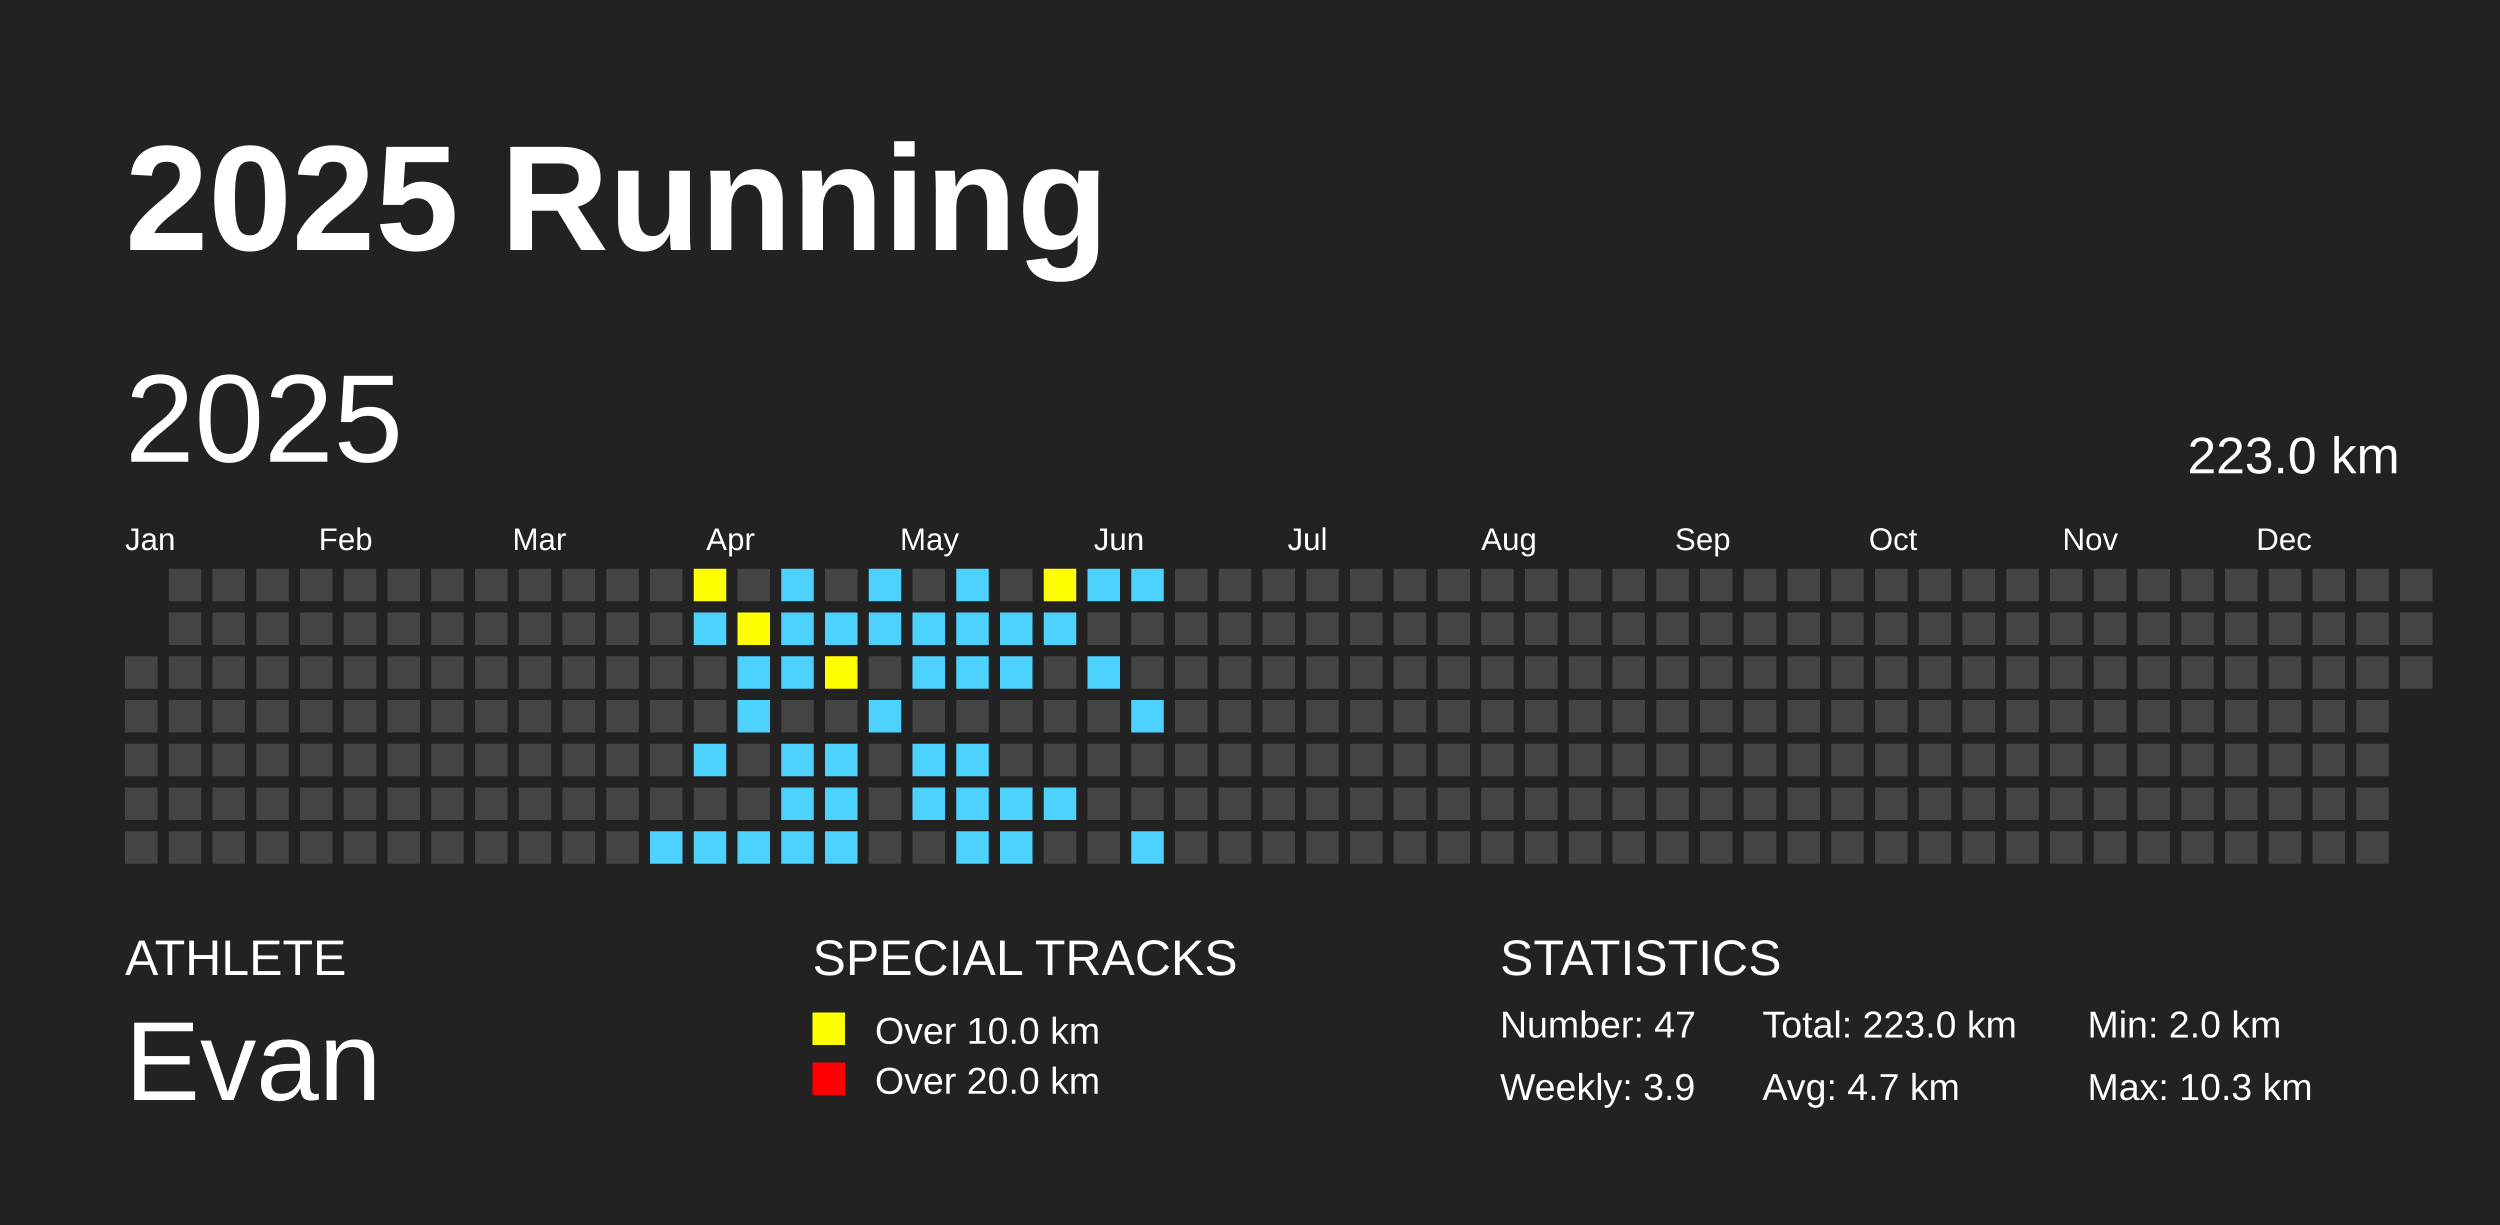
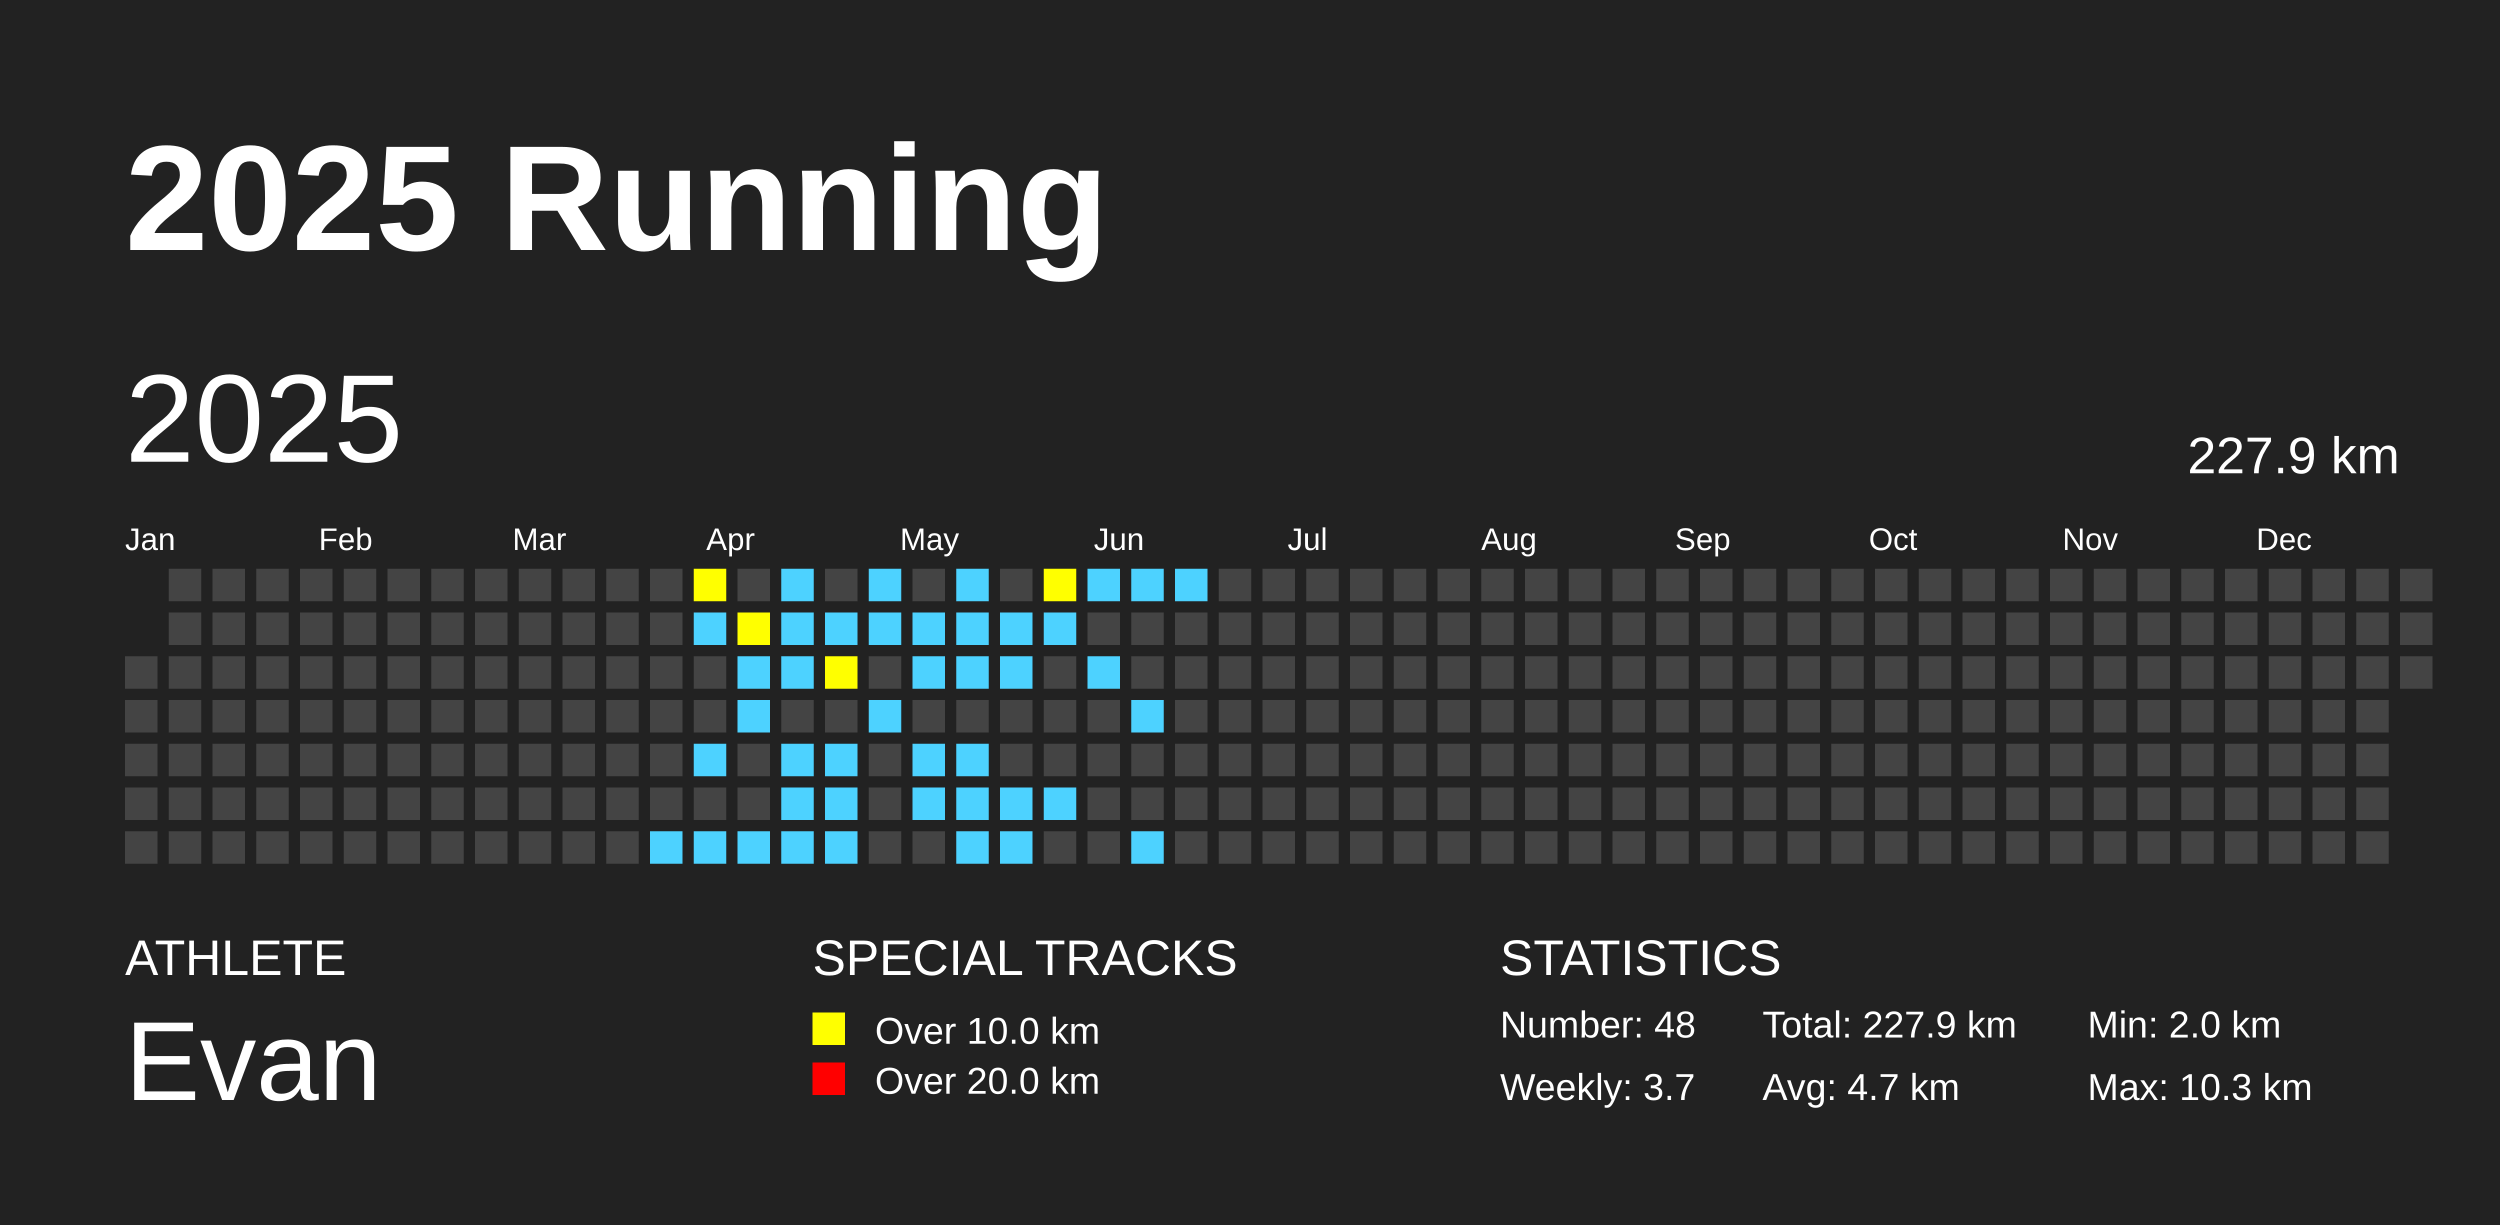
<svg xmlns="http://www.w3.org/2000/svg" baseProfile="full" height="98mm" version="1.1" viewBox="0,0,200,98" width="200mm">
  <defs />
  <rect fill="#222222" height="98" width="200" x="0" y="0" />
  <text fill="#FFFFFF" style="font-size:12px; font-family:Arial; font-weight:bold;" x="10" y="20">2025 Running</text>
  <text fill="#FFFFFF" style="font-size:4px; font-family:Arial" x="10" y="78">ATHLETE</text>
  <text fill="#FFFFFF" style="font-size:9px; font-family:Arial" x="10" y="88">Evan</text>
  <text fill="#FFFFFF" style="font-size:4px; font-family:Arial" x="65" y="78">SPECIAL TRACKS</text>
  <rect fill="yellow" height="2.6" width="2.6" x="65" y="81" />
  <text fill="#FFFFFF" style="font-size:3px; font-family:Arial" x="70" y="83.5">Over 10.0 km</text>
  <rect fill="red" height="2.6" width="2.6" x="65" y="85" />
  <text fill="#FFFFFF" style="font-size:3px; font-family:Arial" x="70" y="87.5">Over 20.0 km</text>
  <text fill="#FFFFFF" style="font-size:4px; font-family:Arial" x="120" y="78">STATISTICS</text>
-   <text fill="#FFFFFF" style="font-size:3px; font-family:Arial" x="120" y="83">Number: 47</text>
-   <text fill="#FFFFFF" style="font-size:3px; font-family:Arial" x="120" y="88">Weekly: 3.9</text>
-   <text fill="#FFFFFF" style="font-size:3px; font-family:Arial" x="141" y="83">Total: 223.0 km</text>
+   <text fill="#FFFFFF" style="font-size:3px; font-family:Arial" x="120" y="83">Number: 48</text>
+   <text fill="#FFFFFF" style="font-size:3px; font-family:Arial" x="120" y="88">Weekly: 3.7</text>
+   <text fill="#FFFFFF" style="font-size:3px; font-family:Arial" x="141" y="83">Total: 227.9 km</text>
  <text fill="#FFFFFF" style="font-size:3px; font-family:Arial" x="141" y="88">Avg: 4.7 km</text>
  <text fill="#FFFFFF" style="font-size:3px; font-family:Arial" x="167" y="83">Min: 2.0 km</text>
  <text fill="#FFFFFF" style="font-size:3px; font-family:Arial" x="167" y="88">Max: 10.3 km</text>
  <text dominant-baseline="hanging" fill="#FFFFFF" style="font-size:10.0px; font-family:Arial;" x="10" y="30">2025</text>
-   <text dominant-baseline="hanging" fill="#FFFFFF" style="font-size:4.125px; font-family:Arial;" x="175" y="35">223.0 km</text>
+   <text dominant-baseline="hanging" fill="#FFFFFF" style="font-size:4.125px; font-family:Arial;" x="175" y="35">227.9 km</text>
  <text fill="#FFFFFF" style="font-size:2.5px; font-family:Arial" x="10.0" y="44">Jan</text>
  <text fill="#FFFFFF" style="font-size:2.5px; font-family:Arial" x="25.5" y="44">Feb</text>
  <text fill="#FFFFFF" style="font-size:2.5px; font-family:Arial" x="41.0" y="44">Mar</text>
  <text fill="#FFFFFF" style="font-size:2.5px; font-family:Arial" x="56.5" y="44">Apr</text>
  <text fill="#FFFFFF" style="font-size:2.5px; font-family:Arial" x="72.0" y="44">May</text>
  <text fill="#FFFFFF" style="font-size:2.5px; font-family:Arial" x="87.5" y="44">Jun</text>
  <text fill="#FFFFFF" style="font-size:2.5px; font-family:Arial" x="103.0" y="44">Jul</text>
  <text fill="#FFFFFF" style="font-size:2.5px; font-family:Arial" x="118.5" y="44">Aug</text>
  <text fill="#FFFFFF" style="font-size:2.5px; font-family:Arial" x="134.0" y="44">Sep</text>
  <text fill="#FFFFFF" style="font-size:2.5px; font-family:Arial" x="149.5" y="44">Oct</text>
  <text fill="#FFFFFF" style="font-size:2.5px; font-family:Arial" x="165.0" y="44">Nov</text>
  <text fill="#FFFFFF" style="font-size:2.5px; font-family:Arial" x="180.5" y="44">Dec</text>
  <rect fill="#444444" height="2.6" width="2.6" x="10.0" y="52.5" />
  <rect fill="#444444" height="2.6" width="2.6" x="10.0" y="56.0" />
  <rect fill="#444444" height="2.6" width="2.6" x="10.0" y="59.5" />
  <rect fill="#444444" height="2.6" width="2.6" x="10.0" y="63.0" />
  <rect fill="#444444" height="2.6" width="2.6" x="10.0" y="66.5" />
  <rect fill="#444444" height="2.6" width="2.6" x="13.5" y="45.5" />
  <rect fill="#444444" height="2.6" width="2.6" x="13.5" y="49.0" />
  <rect fill="#444444" height="2.6" width="2.6" x="13.5" y="52.5" />
  <rect fill="#444444" height="2.6" width="2.6" x="13.5" y="56.0" />
  <rect fill="#444444" height="2.6" width="2.6" x="13.5" y="59.5" />
  <rect fill="#444444" height="2.6" width="2.6" x="13.5" y="63.0" />
  <rect fill="#444444" height="2.6" width="2.6" x="13.5" y="66.5" />
  <rect fill="#444444" height="2.6" width="2.6" x="17.0" y="45.5" />
  <rect fill="#444444" height="2.6" width="2.6" x="17.0" y="49.0" />
  <rect fill="#444444" height="2.6" width="2.6" x="17.0" y="52.5" />
  <rect fill="#444444" height="2.6" width="2.6" x="17.0" y="56.0" />
  <rect fill="#444444" height="2.6" width="2.6" x="17.0" y="59.5" />
  <rect fill="#444444" height="2.6" width="2.6" x="17.0" y="63.0" />
  <rect fill="#444444" height="2.6" width="2.6" x="17.0" y="66.5" />
  <rect fill="#444444" height="2.6" width="2.6" x="20.5" y="45.5" />
  <rect fill="#444444" height="2.6" width="2.6" x="20.5" y="49.0" />
  <rect fill="#444444" height="2.6" width="2.6" x="20.5" y="52.5" />
  <rect fill="#444444" height="2.6" width="2.6" x="20.5" y="56.0" />
  <rect fill="#444444" height="2.6" width="2.6" x="20.5" y="59.5" />
  <rect fill="#444444" height="2.6" width="2.6" x="20.5" y="63.0" />
  <rect fill="#444444" height="2.6" width="2.6" x="20.5" y="66.5" />
  <rect fill="#444444" height="2.6" width="2.6" x="24.0" y="45.5" />
  <rect fill="#444444" height="2.6" width="2.6" x="24.0" y="49.0" />
  <rect fill="#444444" height="2.6" width="2.6" x="24.0" y="52.5" />
  <rect fill="#444444" height="2.6" width="2.6" x="24.0" y="56.0" />
  <rect fill="#444444" height="2.6" width="2.6" x="24.0" y="59.5" />
  <rect fill="#444444" height="2.6" width="2.6" x="24.0" y="63.0" />
  <rect fill="#444444" height="2.6" width="2.6" x="24.0" y="66.5" />
  <rect fill="#444444" height="2.6" width="2.6" x="27.5" y="45.5" />
  <rect fill="#444444" height="2.6" width="2.6" x="27.5" y="49.0" />
  <rect fill="#444444" height="2.6" width="2.6" x="27.5" y="52.5" />
  <rect fill="#444444" height="2.6" width="2.6" x="27.5" y="56.0" />
  <rect fill="#444444" height="2.6" width="2.6" x="27.5" y="59.5" />
  <rect fill="#444444" height="2.6" width="2.6" x="27.5" y="63.0" />
  <rect fill="#444444" height="2.6" width="2.6" x="27.5" y="66.5" />
  <rect fill="#444444" height="2.6" width="2.6" x="31.0" y="45.5" />
  <rect fill="#444444" height="2.6" width="2.6" x="31.0" y="49.0" />
  <rect fill="#444444" height="2.6" width="2.6" x="31.0" y="52.5" />
  <rect fill="#444444" height="2.6" width="2.6" x="31.0" y="56.0" />
  <rect fill="#444444" height="2.6" width="2.6" x="31.0" y="59.5" />
  <rect fill="#444444" height="2.6" width="2.6" x="31.0" y="63.0" />
  <rect fill="#444444" height="2.6" width="2.6" x="31.0" y="66.5" />
  <rect fill="#444444" height="2.6" width="2.6" x="34.5" y="45.5" />
  <rect fill="#444444" height="2.6" width="2.6" x="34.5" y="49.0" />
  <rect fill="#444444" height="2.6" width="2.6" x="34.5" y="52.5" />
  <rect fill="#444444" height="2.6" width="2.6" x="34.5" y="56.0" />
  <rect fill="#444444" height="2.6" width="2.6" x="34.5" y="59.5" />
  <rect fill="#444444" height="2.6" width="2.6" x="34.5" y="63.0" />
  <rect fill="#444444" height="2.6" width="2.6" x="34.5" y="66.5" />
  <rect fill="#444444" height="2.6" width="2.6" x="38.0" y="45.5" />
  <rect fill="#444444" height="2.6" width="2.6" x="38.0" y="49.0" />
  <rect fill="#444444" height="2.6" width="2.6" x="38.0" y="52.5" />
  <rect fill="#444444" height="2.6" width="2.6" x="38.0" y="56.0" />
  <rect fill="#444444" height="2.6" width="2.6" x="38.0" y="59.5" />
  <rect fill="#444444" height="2.6" width="2.6" x="38.0" y="63.0" />
  <rect fill="#444444" height="2.6" width="2.6" x="38.0" y="66.5" />
  <rect fill="#444444" height="2.6" width="2.6" x="41.5" y="45.5" />
  <rect fill="#444444" height="2.6" width="2.6" x="41.5" y="49.0" />
  <rect fill="#444444" height="2.6" width="2.6" x="41.5" y="52.5" />
  <rect fill="#444444" height="2.6" width="2.6" x="41.5" y="56.0" />
  <rect fill="#444444" height="2.6" width="2.6" x="41.5" y="59.5" />
  <rect fill="#444444" height="2.6" width="2.6" x="41.5" y="63.0" />
  <rect fill="#444444" height="2.6" width="2.6" x="41.5" y="66.5" />
  <rect fill="#444444" height="2.6" width="2.6" x="45.0" y="45.5" />
  <rect fill="#444444" height="2.6" width="2.6" x="45.0" y="49.0" />
  <rect fill="#444444" height="2.6" width="2.6" x="45.0" y="52.5" />
  <rect fill="#444444" height="2.6" width="2.6" x="45.0" y="56.0" />
  <rect fill="#444444" height="2.6" width="2.6" x="45.0" y="59.5" />
  <rect fill="#444444" height="2.6" width="2.6" x="45.0" y="63.0" />
  <rect fill="#444444" height="2.6" width="2.6" x="45.0" y="66.5" />
  <rect fill="#444444" height="2.6" width="2.6" x="48.5" y="45.5" />
  <rect fill="#444444" height="2.6" width="2.6" x="48.5" y="49.0" />
  <rect fill="#444444" height="2.6" width="2.6" x="48.5" y="52.5" />
  <rect fill="#444444" height="2.6" width="2.6" x="48.5" y="56.0" />
  <rect fill="#444444" height="2.6" width="2.6" x="48.5" y="59.5" />
  <rect fill="#444444" height="2.6" width="2.6" x="48.5" y="63.0" />
  <rect fill="#444444" height="2.6" width="2.6" x="48.5" y="66.5" />
  <rect fill="#444444" height="2.6" width="2.6" x="52.0" y="45.5" />
  <rect fill="#444444" height="2.6" width="2.6" x="52.0" y="49.0" />
  <rect fill="#444444" height="2.6" width="2.6" x="52.0" y="52.5" />
  <rect fill="#444444" height="2.6" width="2.6" x="52.0" y="56.0" />
  <rect fill="#444444" height="2.6" width="2.6" x="52.0" y="59.5" />
  <rect fill="#444444" height="2.6" width="2.6" x="52.0" y="63.0" />
  <rect fill="#4DD2FF" height="2.6" width="2.6" x="52.0" y="66.5" />
  <rect fill="yellow" height="2.6" width="2.6" x="55.5" y="45.5" />
  <rect fill="#4DD2FF" height="2.6" width="2.6" x="55.5" y="49.0" />
  <rect fill="#444444" height="2.6" width="2.6" x="55.5" y="52.5" />
  <rect fill="#444444" height="2.6" width="2.6" x="55.5" y="56.0" />
  <rect fill="#4DD2FF" height="2.6" width="2.6" x="55.5" y="59.5" />
  <rect fill="#444444" height="2.6" width="2.6" x="55.5" y="63.0" />
  <rect fill="#4DD2FF" height="2.6" width="2.6" x="55.5" y="66.5" />
  <rect fill="#444444" height="2.6" width="2.6" x="59.0" y="45.5" />
  <rect fill="yellow" height="2.6" width="2.6" x="59.0" y="49.0" />
  <rect fill="#4DD2FF" height="2.6" width="2.6" x="59.0" y="52.5" />
  <rect fill="#4DD2FF" height="2.6" width="2.6" x="59.0" y="56.0" />
  <rect fill="#444444" height="2.6" width="2.6" x="59.0" y="59.5" />
  <rect fill="#444444" height="2.6" width="2.6" x="59.0" y="63.0" />
  <rect fill="#4DD2FF" height="2.6" width="2.6" x="59.0" y="66.5" />
  <rect fill="#4DD2FF" height="2.6" width="2.6" x="62.5" y="45.5" />
  <rect fill="#4DD2FF" height="2.6" width="2.6" x="62.5" y="49.0" />
  <rect fill="#4DD2FF" height="2.6" width="2.6" x="62.5" y="52.5" />
  <rect fill="#444444" height="2.6" width="2.6" x="62.5" y="56.0" />
  <rect fill="#4DD2FF" height="2.6" width="2.6" x="62.5" y="59.5" />
  <rect fill="#4DD2FF" height="2.6" width="2.6" x="62.5" y="63.0" />
  <rect fill="#4DD2FF" height="2.6" width="2.6" x="62.5" y="66.5" />
  <rect fill="#444444" height="2.6" width="2.6" x="66.0" y="45.5" />
  <rect fill="#4DD2FF" height="2.6" width="2.6" x="66.0" y="49.0" />
  <rect fill="yellow" height="2.6" width="2.6" x="66.0" y="52.5" />
  <rect fill="#444444" height="2.6" width="2.6" x="66.0" y="56.0" />
  <rect fill="#4DD2FF" height="2.6" width="2.6" x="66.0" y="59.5" />
  <rect fill="#4DD2FF" height="2.6" width="2.6" x="66.0" y="63.0" />
  <rect fill="#4DD2FF" height="2.6" width="2.6" x="66.0" y="66.5" />
  <rect fill="#4DD2FF" height="2.6" width="2.6" x="69.5" y="45.5" />
  <rect fill="#4DD2FF" height="2.6" width="2.6" x="69.5" y="49.0" />
  <rect fill="#444444" height="2.6" width="2.6" x="69.5" y="52.5" />
  <rect fill="#4DD2FF" height="2.6" width="2.6" x="69.5" y="56.0" />
  <rect fill="#444444" height="2.6" width="2.6" x="69.5" y="59.5" />
  <rect fill="#444444" height="2.6" width="2.6" x="69.5" y="63.0" />
  <rect fill="#444444" height="2.6" width="2.6" x="69.5" y="66.5" />
  <rect fill="#444444" height="2.6" width="2.6" x="73.0" y="45.5" />
  <rect fill="#4DD2FF" height="2.6" width="2.6" x="73.0" y="49.0" />
  <rect fill="#4DD2FF" height="2.6" width="2.6" x="73.0" y="52.5" />
  <rect fill="#444444" height="2.6" width="2.6" x="73.0" y="56.0" />
  <rect fill="#4DD2FF" height="2.6" width="2.6" x="73.0" y="59.5" />
  <rect fill="#4DD2FF" height="2.6" width="2.6" x="73.0" y="63.0" />
  <rect fill="#444444" height="2.6" width="2.6" x="73.0" y="66.5" />
  <rect fill="#4DD2FF" height="2.6" width="2.6" x="76.5" y="45.5" />
  <rect fill="#4DD2FF" height="2.6" width="2.6" x="76.5" y="49.0" />
  <rect fill="#4DD2FF" height="2.6" width="2.6" x="76.5" y="52.5" />
  <rect fill="#444444" height="2.6" width="2.6" x="76.5" y="56.0" />
  <rect fill="#4DD2FF" height="2.6" width="2.6" x="76.5" y="59.5" />
  <rect fill="#4DD2FF" height="2.6" width="2.6" x="76.5" y="63.0" />
  <rect fill="#4DD2FF" height="2.6" width="2.6" x="76.5" y="66.5" />
  <rect fill="#444444" height="2.6" width="2.6" x="80.0" y="45.5" />
  <rect fill="#4DD2FF" height="2.6" width="2.6" x="80.0" y="49.0" />
  <rect fill="#4DD2FF" height="2.6" width="2.6" x="80.0" y="52.5" />
  <rect fill="#444444" height="2.6" width="2.6" x="80.0" y="56.0" />
  <rect fill="#444444" height="2.6" width="2.6" x="80.0" y="59.5" />
  <rect fill="#4DD2FF" height="2.6" width="2.6" x="80.0" y="63.0" />
  <rect fill="#4DD2FF" height="2.6" width="2.6" x="80.0" y="66.5" />
  <rect fill="yellow" height="2.6" width="2.6" x="83.5" y="45.5" />
  <rect fill="#4DD2FF" height="2.6" width="2.6" x="83.5" y="49.0" />
  <rect fill="#444444" height="2.6" width="2.6" x="83.5" y="52.5" />
  <rect fill="#444444" height="2.6" width="2.6" x="83.5" y="56.0" />
  <rect fill="#444444" height="2.6" width="2.6" x="83.5" y="59.5" />
  <rect fill="#4DD2FF" height="2.6" width="2.6" x="83.5" y="63.0" />
  <rect fill="#444444" height="2.6" width="2.6" x="83.5" y="66.5" />
  <rect fill="#4DD2FF" height="2.6" width="2.6" x="87.0" y="45.5" />
  <rect fill="#444444" height="2.6" width="2.6" x="87.0" y="49.0" />
  <rect fill="#4DD2FF" height="2.6" width="2.6" x="87.0" y="52.5" />
  <rect fill="#444444" height="2.6" width="2.6" x="87.0" y="56.0" />
  <rect fill="#444444" height="2.6" width="2.6" x="87.0" y="59.5" />
  <rect fill="#444444" height="2.6" width="2.6" x="87.0" y="63.0" />
  <rect fill="#444444" height="2.6" width="2.6" x="87.0" y="66.5" />
  <rect fill="#4DD2FF" height="2.6" width="2.6" x="90.5" y="45.5" />
  <rect fill="#444444" height="2.6" width="2.6" x="90.5" y="49.0" />
  <rect fill="#444444" height="2.6" width="2.6" x="90.5" y="52.5" />
  <rect fill="#4DD2FF" height="2.6" width="2.6" x="90.5" y="56.0" />
  <rect fill="#444444" height="2.6" width="2.6" x="90.5" y="59.5" />
  <rect fill="#444444" height="2.6" width="2.6" x="90.5" y="63.0" />
  <rect fill="#4DD2FF" height="2.6" width="2.6" x="90.5" y="66.5" />
-   <rect fill="#444444" height="2.6" width="2.6" x="94.0" y="45.5" />
+   <rect fill="#4DD2FF" height="2.6" width="2.6" x="94.0" y="45.5" />
  <rect fill="#444444" height="2.6" width="2.6" x="94.0" y="49.0" />
  <rect fill="#444444" height="2.6" width="2.6" x="94.0" y="52.5" />
  <rect fill="#444444" height="2.6" width="2.6" x="94.0" y="56.0" />
  <rect fill="#444444" height="2.6" width="2.6" x="94.0" y="59.5" />
  <rect fill="#444444" height="2.6" width="2.6" x="94.0" y="63.0" />
  <rect fill="#444444" height="2.6" width="2.6" x="94.0" y="66.5" />
  <rect fill="#444444" height="2.6" width="2.6" x="97.5" y="45.5" />
  <rect fill="#444444" height="2.6" width="2.6" x="97.5" y="49.0" />
  <rect fill="#444444" height="2.6" width="2.6" x="97.5" y="52.5" />
  <rect fill="#444444" height="2.6" width="2.6" x="97.5" y="56.0" />
  <rect fill="#444444" height="2.6" width="2.6" x="97.5" y="59.5" />
  <rect fill="#444444" height="2.6" width="2.6" x="97.5" y="63.0" />
  <rect fill="#444444" height="2.6" width="2.6" x="97.5" y="66.5" />
  <rect fill="#444444" height="2.6" width="2.6" x="101.0" y="45.5" />
  <rect fill="#444444" height="2.6" width="2.6" x="101.0" y="49.0" />
  <rect fill="#444444" height="2.6" width="2.6" x="101.0" y="52.5" />
  <rect fill="#444444" height="2.6" width="2.6" x="101.0" y="56.0" />
  <rect fill="#444444" height="2.6" width="2.6" x="101.0" y="59.5" />
  <rect fill="#444444" height="2.6" width="2.6" x="101.0" y="63.0" />
  <rect fill="#444444" height="2.6" width="2.6" x="101.0" y="66.5" />
  <rect fill="#444444" height="2.6" width="2.6" x="104.5" y="45.5" />
  <rect fill="#444444" height="2.6" width="2.6" x="104.5" y="49.0" />
  <rect fill="#444444" height="2.6" width="2.6" x="104.5" y="52.5" />
  <rect fill="#444444" height="2.6" width="2.6" x="104.5" y="56.0" />
  <rect fill="#444444" height="2.6" width="2.6" x="104.5" y="59.5" />
  <rect fill="#444444" height="2.6" width="2.6" x="104.5" y="63.0" />
  <rect fill="#444444" height="2.6" width="2.6" x="104.5" y="66.5" />
  <rect fill="#444444" height="2.6" width="2.6" x="108.0" y="45.5" />
  <rect fill="#444444" height="2.6" width="2.6" x="108.0" y="49.0" />
  <rect fill="#444444" height="2.6" width="2.6" x="108.0" y="52.5" />
  <rect fill="#444444" height="2.6" width="2.6" x="108.0" y="56.0" />
  <rect fill="#444444" height="2.6" width="2.6" x="108.0" y="59.5" />
  <rect fill="#444444" height="2.6" width="2.6" x="108.0" y="63.0" />
  <rect fill="#444444" height="2.6" width="2.6" x="108.0" y="66.5" />
  <rect fill="#444444" height="2.6" width="2.6" x="111.5" y="45.5" />
  <rect fill="#444444" height="2.6" width="2.6" x="111.5" y="49.0" />
  <rect fill="#444444" height="2.6" width="2.6" x="111.5" y="52.5" />
  <rect fill="#444444" height="2.6" width="2.6" x="111.5" y="56.0" />
  <rect fill="#444444" height="2.6" width="2.6" x="111.5" y="59.5" />
  <rect fill="#444444" height="2.6" width="2.6" x="111.5" y="63.0" />
  <rect fill="#444444" height="2.6" width="2.6" x="111.5" y="66.5" />
  <rect fill="#444444" height="2.6" width="2.6" x="115.0" y="45.5" />
  <rect fill="#444444" height="2.6" width="2.6" x="115.0" y="49.0" />
  <rect fill="#444444" height="2.6" width="2.6" x="115.0" y="52.5" />
  <rect fill="#444444" height="2.6" width="2.6" x="115.0" y="56.0" />
  <rect fill="#444444" height="2.6" width="2.6" x="115.0" y="59.5" />
  <rect fill="#444444" height="2.6" width="2.6" x="115.0" y="63.0" />
  <rect fill="#444444" height="2.6" width="2.6" x="115.0" y="66.5" />
  <rect fill="#444444" height="2.6" width="2.6" x="118.5" y="45.5" />
  <rect fill="#444444" height="2.6" width="2.6" x="118.5" y="49.0" />
  <rect fill="#444444" height="2.6" width="2.6" x="118.5" y="52.5" />
  <rect fill="#444444" height="2.6" width="2.6" x="118.5" y="56.0" />
  <rect fill="#444444" height="2.6" width="2.6" x="118.5" y="59.5" />
  <rect fill="#444444" height="2.6" width="2.6" x="118.5" y="63.0" />
  <rect fill="#444444" height="2.6" width="2.6" x="118.5" y="66.5" />
  <rect fill="#444444" height="2.6" width="2.6" x="122.0" y="45.5" />
  <rect fill="#444444" height="2.6" width="2.6" x="122.0" y="49.0" />
  <rect fill="#444444" height="2.6" width="2.6" x="122.0" y="52.5" />
  <rect fill="#444444" height="2.6" width="2.6" x="122.0" y="56.0" />
  <rect fill="#444444" height="2.6" width="2.6" x="122.0" y="59.5" />
  <rect fill="#444444" height="2.6" width="2.6" x="122.0" y="63.0" />
  <rect fill="#444444" height="2.6" width="2.6" x="122.0" y="66.5" />
  <rect fill="#444444" height="2.6" width="2.6" x="125.5" y="45.5" />
  <rect fill="#444444" height="2.6" width="2.6" x="125.5" y="49.0" />
  <rect fill="#444444" height="2.6" width="2.6" x="125.5" y="52.5" />
  <rect fill="#444444" height="2.6" width="2.6" x="125.5" y="56.0" />
  <rect fill="#444444" height="2.6" width="2.6" x="125.5" y="59.5" />
  <rect fill="#444444" height="2.6" width="2.6" x="125.5" y="63.0" />
  <rect fill="#444444" height="2.6" width="2.6" x="125.5" y="66.5" />
  <rect fill="#444444" height="2.6" width="2.6" x="129.0" y="45.5" />
  <rect fill="#444444" height="2.6" width="2.6" x="129.0" y="49.0" />
  <rect fill="#444444" height="2.6" width="2.6" x="129.0" y="52.5" />
  <rect fill="#444444" height="2.6" width="2.6" x="129.0" y="56.0" />
  <rect fill="#444444" height="2.6" width="2.6" x="129.0" y="59.5" />
  <rect fill="#444444" height="2.6" width="2.6" x="129.0" y="63.0" />
  <rect fill="#444444" height="2.6" width="2.6" x="129.0" y="66.5" />
  <rect fill="#444444" height="2.6" width="2.6" x="132.5" y="45.5" />
  <rect fill="#444444" height="2.6" width="2.6" x="132.5" y="49.0" />
  <rect fill="#444444" height="2.6" width="2.6" x="132.5" y="52.5" />
  <rect fill="#444444" height="2.6" width="2.6" x="132.5" y="56.0" />
  <rect fill="#444444" height="2.6" width="2.6" x="132.5" y="59.5" />
  <rect fill="#444444" height="2.6" width="2.6" x="132.5" y="63.0" />
  <rect fill="#444444" height="2.6" width="2.6" x="132.5" y="66.5" />
  <rect fill="#444444" height="2.6" width="2.6" x="136.0" y="45.5" />
  <rect fill="#444444" height="2.6" width="2.6" x="136.0" y="49.0" />
  <rect fill="#444444" height="2.6" width="2.6" x="136.0" y="52.5" />
  <rect fill="#444444" height="2.6" width="2.6" x="136.0" y="56.0" />
  <rect fill="#444444" height="2.6" width="2.6" x="136.0" y="59.5" />
  <rect fill="#444444" height="2.6" width="2.6" x="136.0" y="63.0" />
  <rect fill="#444444" height="2.6" width="2.6" x="136.0" y="66.5" />
  <rect fill="#444444" height="2.6" width="2.6" x="139.5" y="45.5" />
  <rect fill="#444444" height="2.6" width="2.6" x="139.5" y="49.0" />
  <rect fill="#444444" height="2.6" width="2.6" x="139.5" y="52.5" />
  <rect fill="#444444" height="2.6" width="2.6" x="139.5" y="56.0" />
  <rect fill="#444444" height="2.6" width="2.6" x="139.5" y="59.5" />
  <rect fill="#444444" height="2.6" width="2.6" x="139.5" y="63.0" />
  <rect fill="#444444" height="2.6" width="2.6" x="139.5" y="66.5" />
  <rect fill="#444444" height="2.6" width="2.6" x="143.0" y="45.5" />
  <rect fill="#444444" height="2.6" width="2.6" x="143.0" y="49.0" />
  <rect fill="#444444" height="2.6" width="2.6" x="143.0" y="52.5" />
  <rect fill="#444444" height="2.6" width="2.6" x="143.0" y="56.0" />
  <rect fill="#444444" height="2.6" width="2.6" x="143.0" y="59.5" />
  <rect fill="#444444" height="2.6" width="2.6" x="143.0" y="63.0" />
  <rect fill="#444444" height="2.6" width="2.6" x="143.0" y="66.5" />
  <rect fill="#444444" height="2.6" width="2.6" x="146.5" y="45.5" />
  <rect fill="#444444" height="2.6" width="2.6" x="146.5" y="49.0" />
  <rect fill="#444444" height="2.6" width="2.6" x="146.5" y="52.5" />
  <rect fill="#444444" height="2.6" width="2.6" x="146.5" y="56.0" />
  <rect fill="#444444" height="2.6" width="2.6" x="146.5" y="59.5" />
  <rect fill="#444444" height="2.6" width="2.6" x="146.5" y="63.0" />
  <rect fill="#444444" height="2.6" width="2.6" x="146.5" y="66.5" />
  <rect fill="#444444" height="2.6" width="2.6" x="150.0" y="45.5" />
  <rect fill="#444444" height="2.6" width="2.6" x="150.0" y="49.0" />
  <rect fill="#444444" height="2.6" width="2.6" x="150.0" y="52.5" />
  <rect fill="#444444" height="2.6" width="2.6" x="150.0" y="56.0" />
  <rect fill="#444444" height="2.6" width="2.6" x="150.0" y="59.5" />
  <rect fill="#444444" height="2.6" width="2.6" x="150.0" y="63.0" />
  <rect fill="#444444" height="2.6" width="2.6" x="150.0" y="66.5" />
  <rect fill="#444444" height="2.6" width="2.6" x="153.5" y="45.5" />
  <rect fill="#444444" height="2.6" width="2.6" x="153.5" y="49.0" />
  <rect fill="#444444" height="2.6" width="2.6" x="153.5" y="52.5" />
  <rect fill="#444444" height="2.6" width="2.6" x="153.5" y="56.0" />
  <rect fill="#444444" height="2.6" width="2.6" x="153.5" y="59.5" />
  <rect fill="#444444" height="2.6" width="2.6" x="153.5" y="63.0" />
  <rect fill="#444444" height="2.6" width="2.6" x="153.5" y="66.5" />
  <rect fill="#444444" height="2.6" width="2.6" x="157.0" y="45.5" />
  <rect fill="#444444" height="2.6" width="2.6" x="157.0" y="49.0" />
  <rect fill="#444444" height="2.6" width="2.6" x="157.0" y="52.5" />
  <rect fill="#444444" height="2.6" width="2.6" x="157.0" y="56.0" />
  <rect fill="#444444" height="2.6" width="2.6" x="157.0" y="59.5" />
  <rect fill="#444444" height="2.6" width="2.6" x="157.0" y="63.0" />
  <rect fill="#444444" height="2.6" width="2.6" x="157.0" y="66.5" />
  <rect fill="#444444" height="2.6" width="2.6" x="160.5" y="45.5" />
  <rect fill="#444444" height="2.6" width="2.6" x="160.5" y="49.0" />
  <rect fill="#444444" height="2.6" width="2.6" x="160.5" y="52.5" />
  <rect fill="#444444" height="2.6" width="2.6" x="160.5" y="56.0" />
  <rect fill="#444444" height="2.6" width="2.6" x="160.5" y="59.5" />
  <rect fill="#444444" height="2.6" width="2.6" x="160.5" y="63.0" />
  <rect fill="#444444" height="2.6" width="2.6" x="160.5" y="66.5" />
  <rect fill="#444444" height="2.6" width="2.6" x="164.0" y="45.5" />
  <rect fill="#444444" height="2.6" width="2.6" x="164.0" y="49.0" />
  <rect fill="#444444" height="2.6" width="2.6" x="164.0" y="52.5" />
  <rect fill="#444444" height="2.6" width="2.6" x="164.0" y="56.0" />
  <rect fill="#444444" height="2.6" width="2.6" x="164.0" y="59.5" />
  <rect fill="#444444" height="2.6" width="2.6" x="164.0" y="63.0" />
  <rect fill="#444444" height="2.6" width="2.6" x="164.0" y="66.5" />
  <rect fill="#444444" height="2.6" width="2.6" x="167.5" y="45.5" />
  <rect fill="#444444" height="2.6" width="2.6" x="167.5" y="49.0" />
  <rect fill="#444444" height="2.6" width="2.6" x="167.5" y="52.5" />
  <rect fill="#444444" height="2.6" width="2.6" x="167.5" y="56.0" />
  <rect fill="#444444" height="2.6" width="2.6" x="167.5" y="59.5" />
  <rect fill="#444444" height="2.6" width="2.6" x="167.5" y="63.0" />
  <rect fill="#444444" height="2.6" width="2.6" x="167.5" y="66.5" />
  <rect fill="#444444" height="2.6" width="2.6" x="171.0" y="45.5" />
  <rect fill="#444444" height="2.6" width="2.6" x="171.0" y="49.0" />
  <rect fill="#444444" height="2.6" width="2.6" x="171.0" y="52.5" />
  <rect fill="#444444" height="2.6" width="2.6" x="171.0" y="56.0" />
  <rect fill="#444444" height="2.6" width="2.6" x="171.0" y="59.5" />
  <rect fill="#444444" height="2.6" width="2.6" x="171.0" y="63.0" />
  <rect fill="#444444" height="2.6" width="2.6" x="171.0" y="66.5" />
  <rect fill="#444444" height="2.6" width="2.6" x="174.5" y="45.5" />
  <rect fill="#444444" height="2.6" width="2.6" x="174.5" y="49.0" />
  <rect fill="#444444" height="2.6" width="2.6" x="174.5" y="52.5" />
  <rect fill="#444444" height="2.6" width="2.6" x="174.5" y="56.0" />
  <rect fill="#444444" height="2.6" width="2.6" x="174.5" y="59.5" />
  <rect fill="#444444" height="2.6" width="2.6" x="174.5" y="63.0" />
  <rect fill="#444444" height="2.6" width="2.6" x="174.5" y="66.5" />
  <rect fill="#444444" height="2.6" width="2.6" x="178.0" y="45.5" />
  <rect fill="#444444" height="2.6" width="2.6" x="178.0" y="49.0" />
  <rect fill="#444444" height="2.6" width="2.6" x="178.0" y="52.5" />
  <rect fill="#444444" height="2.6" width="2.6" x="178.0" y="56.0" />
  <rect fill="#444444" height="2.6" width="2.6" x="178.0" y="59.5" />
  <rect fill="#444444" height="2.6" width="2.6" x="178.0" y="63.0" />
  <rect fill="#444444" height="2.6" width="2.6" x="178.0" y="66.5" />
  <rect fill="#444444" height="2.6" width="2.6" x="181.5" y="45.5" />
  <rect fill="#444444" height="2.6" width="2.6" x="181.5" y="49.0" />
  <rect fill="#444444" height="2.6" width="2.6" x="181.5" y="52.5" />
  <rect fill="#444444" height="2.6" width="2.6" x="181.5" y="56.0" />
  <rect fill="#444444" height="2.6" width="2.6" x="181.5" y="59.5" />
  <rect fill="#444444" height="2.6" width="2.6" x="181.5" y="63.0" />
  <rect fill="#444444" height="2.6" width="2.6" x="181.5" y="66.5" />
  <rect fill="#444444" height="2.6" width="2.6" x="185.0" y="45.5" />
  <rect fill="#444444" height="2.6" width="2.6" x="185.0" y="49.0" />
  <rect fill="#444444" height="2.6" width="2.6" x="185.0" y="52.5" />
  <rect fill="#444444" height="2.6" width="2.6" x="185.0" y="56.0" />
  <rect fill="#444444" height="2.6" width="2.6" x="185.0" y="59.5" />
  <rect fill="#444444" height="2.6" width="2.6" x="185.0" y="63.0" />
  <rect fill="#444444" height="2.6" width="2.6" x="185.0" y="66.5" />
  <rect fill="#444444" height="2.6" width="2.6" x="188.5" y="45.5" />
  <rect fill="#444444" height="2.6" width="2.6" x="188.5" y="49.0" />
  <rect fill="#444444" height="2.6" width="2.6" x="188.5" y="52.5" />
  <rect fill="#444444" height="2.6" width="2.6" x="188.5" y="56.0" />
  <rect fill="#444444" height="2.6" width="2.6" x="188.5" y="59.5" />
  <rect fill="#444444" height="2.6" width="2.6" x="188.5" y="63.0" />
  <rect fill="#444444" height="2.6" width="2.6" x="188.5" y="66.5" />
  <rect fill="#444444" height="2.6" width="2.6" x="192.0" y="45.5" />
  <rect fill="#444444" height="2.6" width="2.6" x="192.0" y="49.0" />
  <rect fill="#444444" height="2.6" width="2.6" x="192.0" y="52.5" />
</svg>
